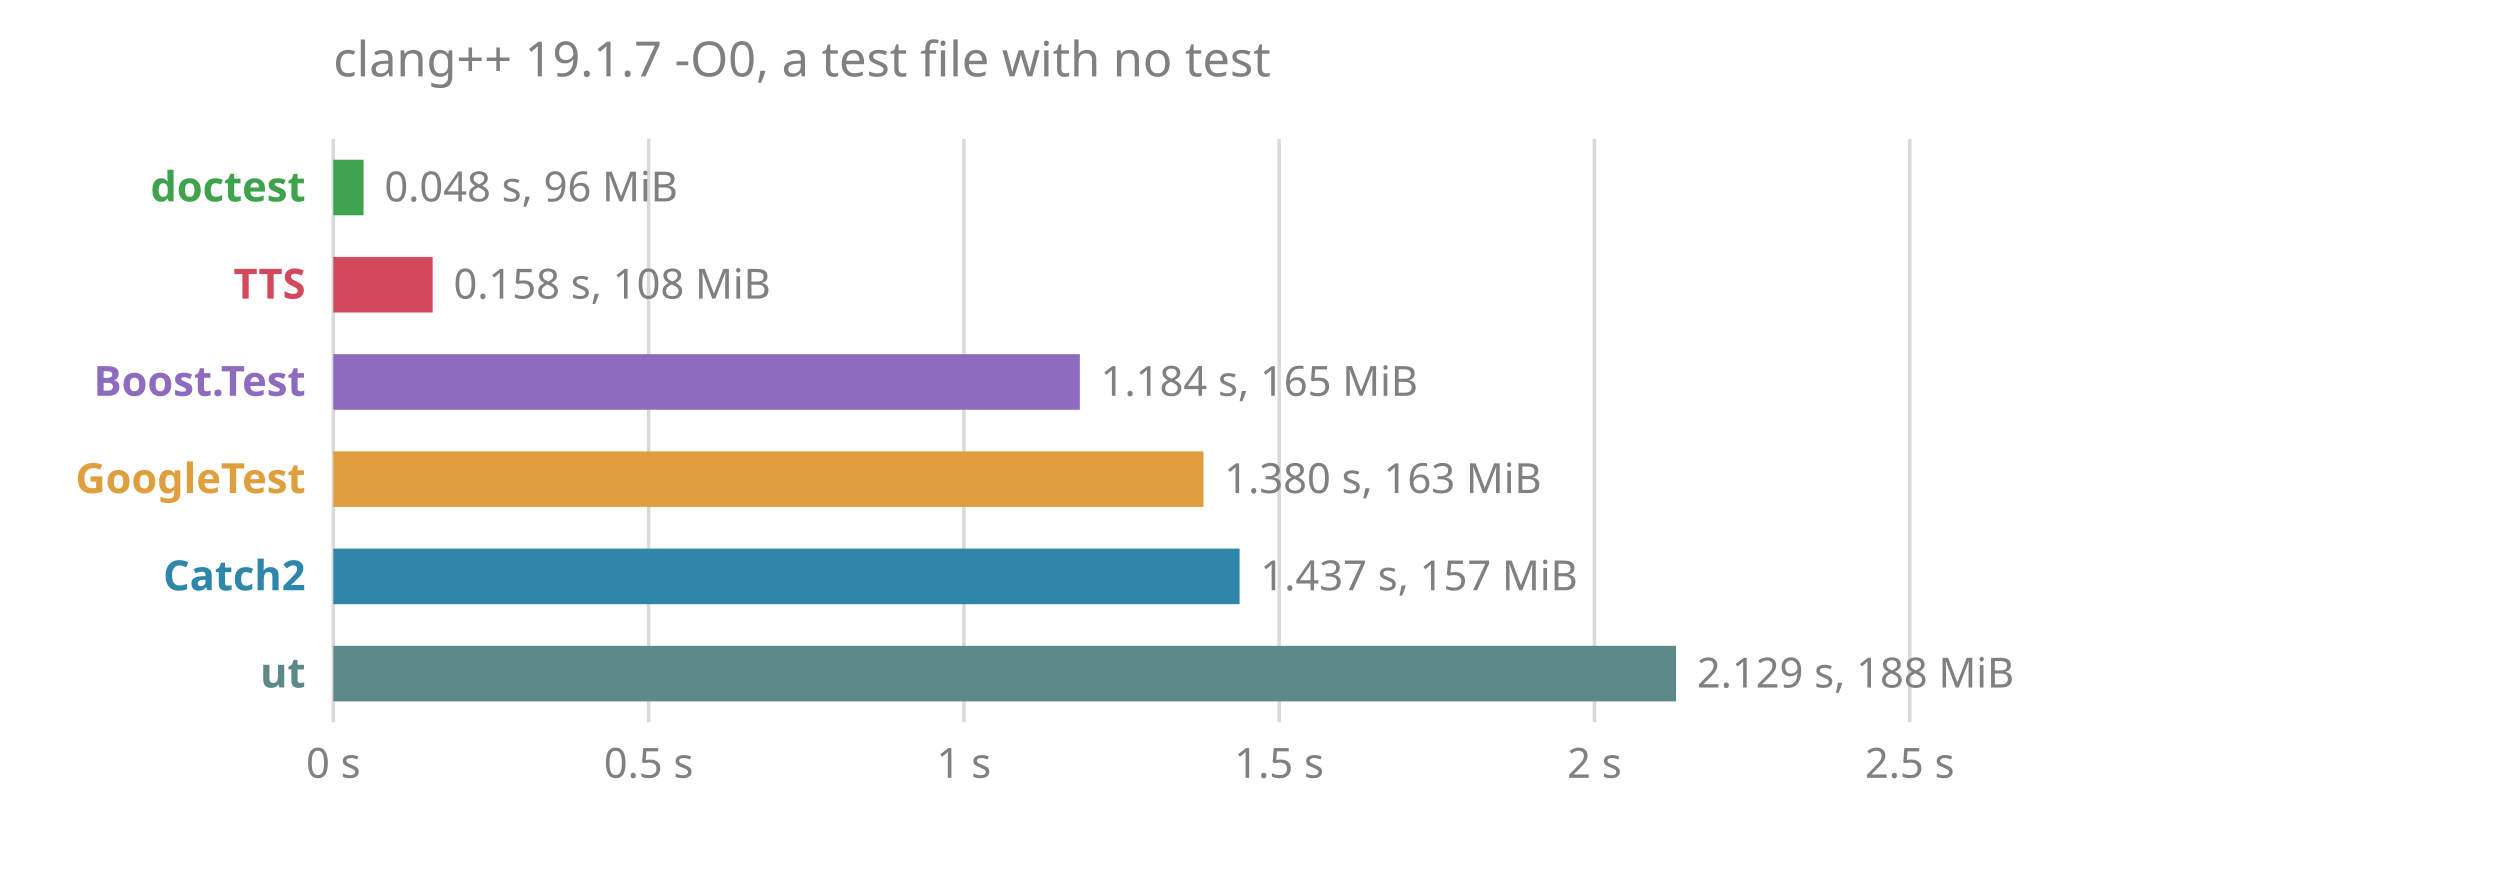
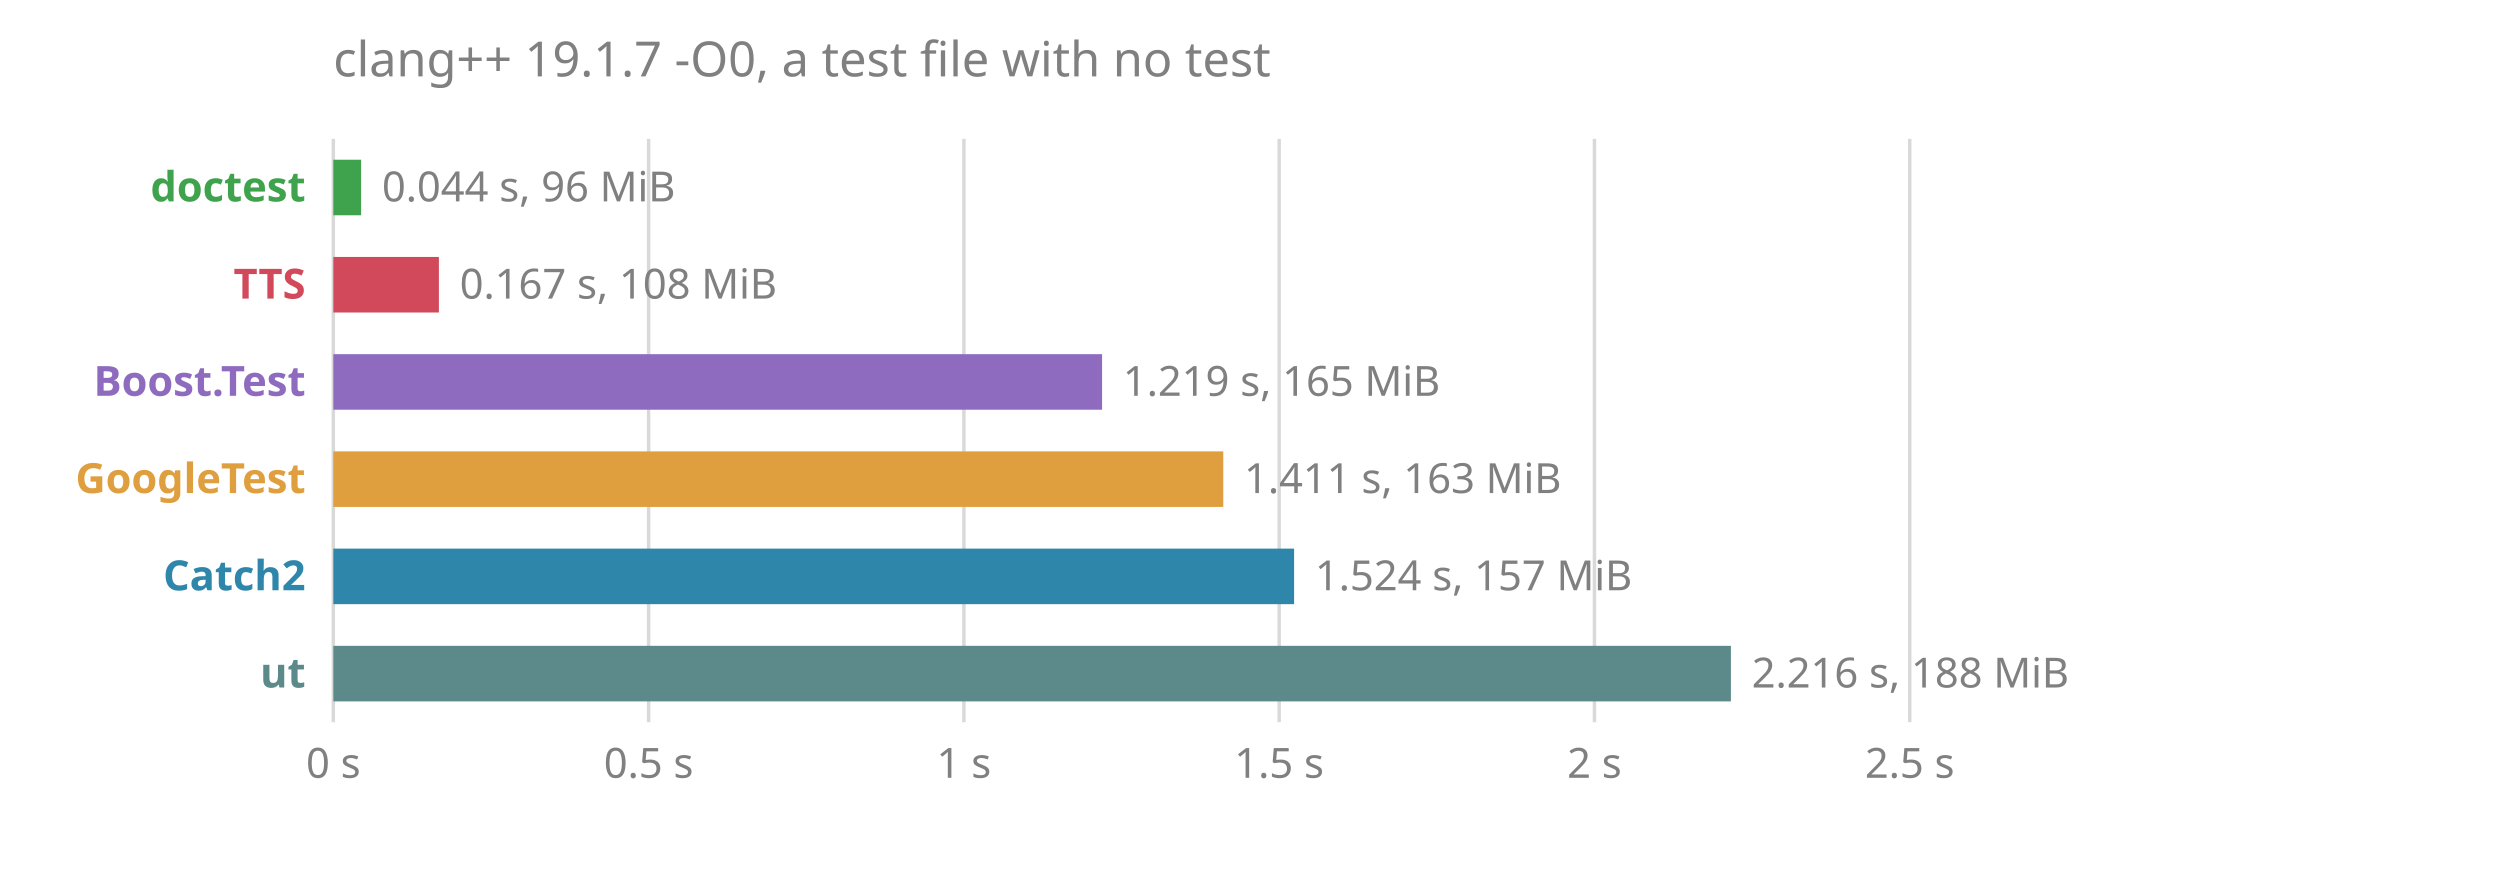
<svg xmlns="http://www.w3.org/2000/svg" viewBox="0 0 720 252" font-family="sans-serif" font-size="12">
  <text x="96" y="22" fill="#808080" font-size="14">clang++ 19.1.7 -O0, a test file with no test</text>
  <line x1="96.0" x2="96.0" y1="40" y2="208" stroke="#808080" stroke-opacity="0.3" />
  <text x="96.0" y="224" fill="#808080" text-anchor="middle">0 s</text>
  <line x1="186.8" x2="186.8" y1="40" y2="208" stroke="#808080" stroke-opacity="0.3" />
  <text x="186.8" y="224" fill="#808080" text-anchor="middle">0.5 s</text>
  <line x1="277.6" x2="277.6" y1="40" y2="208" stroke="#808080" stroke-opacity="0.3" />
  <text x="277.6" y="224" fill="#808080" text-anchor="middle">1 s</text>
  <line x1="368.4" x2="368.4" y1="40" y2="208" stroke="#808080" stroke-opacity="0.3" />
  <text x="368.4" y="224" fill="#808080" text-anchor="middle">1.5 s</text>
  <line x1="459.2" x2="459.2" y1="40" y2="208" stroke="#808080" stroke-opacity="0.3" />
  <text x="459.2" y="224" fill="#808080" text-anchor="middle">2 s</text>
  <line x1="550.0" x2="550.0" y1="40" y2="208" stroke="#808080" stroke-opacity="0.3" />
  <text x="550.0" y="224" fill="#808080" text-anchor="middle">2.5 s</text>
  <text x="88" y="58" fill="#3fa34d" font-weight="bold" text-anchor="end">doctest</text>
-   <rect x="96" y="46" width="8.7" height="16" fill="#3fa34d" />
-   <text x="110.7" y="58" fill="#808080">0.048 s, 96 MiB</text>
+   <rect x="96" y="46" width="8.0" height="16" fill="#3fa34d" />
+   <text x="110.0" y="58" fill="#808080">0.044 s, 96 MiB</text>
  <text x="88" y="86" fill="#d1495b" font-weight="bold" text-anchor="end">TTS</text>
-   <rect x="96" y="74" width="28.6" height="16" fill="#d1495b" />
-   <text x="130.6" y="86" fill="#808080">0.158 s, 108 MiB</text>
+   <rect x="96" y="74" width="30.4" height="16" fill="#d1495b" />
+   <text x="132.4" y="86" fill="#808080">0.167 s, 108 MiB</text>
  <text x="88" y="114" fill="#8e6bbf" font-weight="bold" text-anchor="end">Boost.Test</text>
-   <rect x="96" y="102" width="215.0" height="16" fill="#8e6bbf" />
-   <text x="317.0" y="114" fill="#808080">1.184 s, 165 MiB</text>
+   <rect x="96" y="102" width="221.4" height="16" fill="#8e6bbf" />
+   <text x="323.4" y="114" fill="#808080">1.219 s, 165 MiB</text>
  <text x="88" y="142" fill="#e09f3e" font-weight="bold" text-anchor="end">GoogleTest</text>
-   <rect x="96" y="130" width="250.6" height="16" fill="#e09f3e" />
-   <text x="352.6" y="142" fill="#808080">1.380 s, 163 MiB</text>
+   <rect x="96" y="130" width="256.3" height="16" fill="#e09f3e" />
+   <text x="358.3" y="142" fill="#808080">1.411 s, 163 MiB</text>
  <text x="88" y="170" fill="#2e86ab" font-weight="bold" text-anchor="end">Catch2</text>
-   <rect x="96" y="158" width="261.0" height="16" fill="#2e86ab" />
-   <text x="363.0" y="170" fill="#808080">1.437 s, 157 MiB</text>
+   <rect x="96" y="158" width="276.7" height="16" fill="#2e86ab" />
+   <text x="378.7" y="170" fill="#808080">1.524 s, 157 MiB</text>
  <text x="88" y="198" fill="#5c8a8a" font-weight="bold" text-anchor="end">ut</text>
-   <rect x="96" y="186" width="386.7" height="16" fill="#5c8a8a" />
-   <text x="488.7" y="198" fill="#808080">2.129 s, 188 MiB</text>
+   <rect x="96" y="186" width="402.5" height="16" fill="#5c8a8a" />
+   <text x="504.5" y="198" fill="#808080">2.216 s, 188 MiB</text>
</svg>
